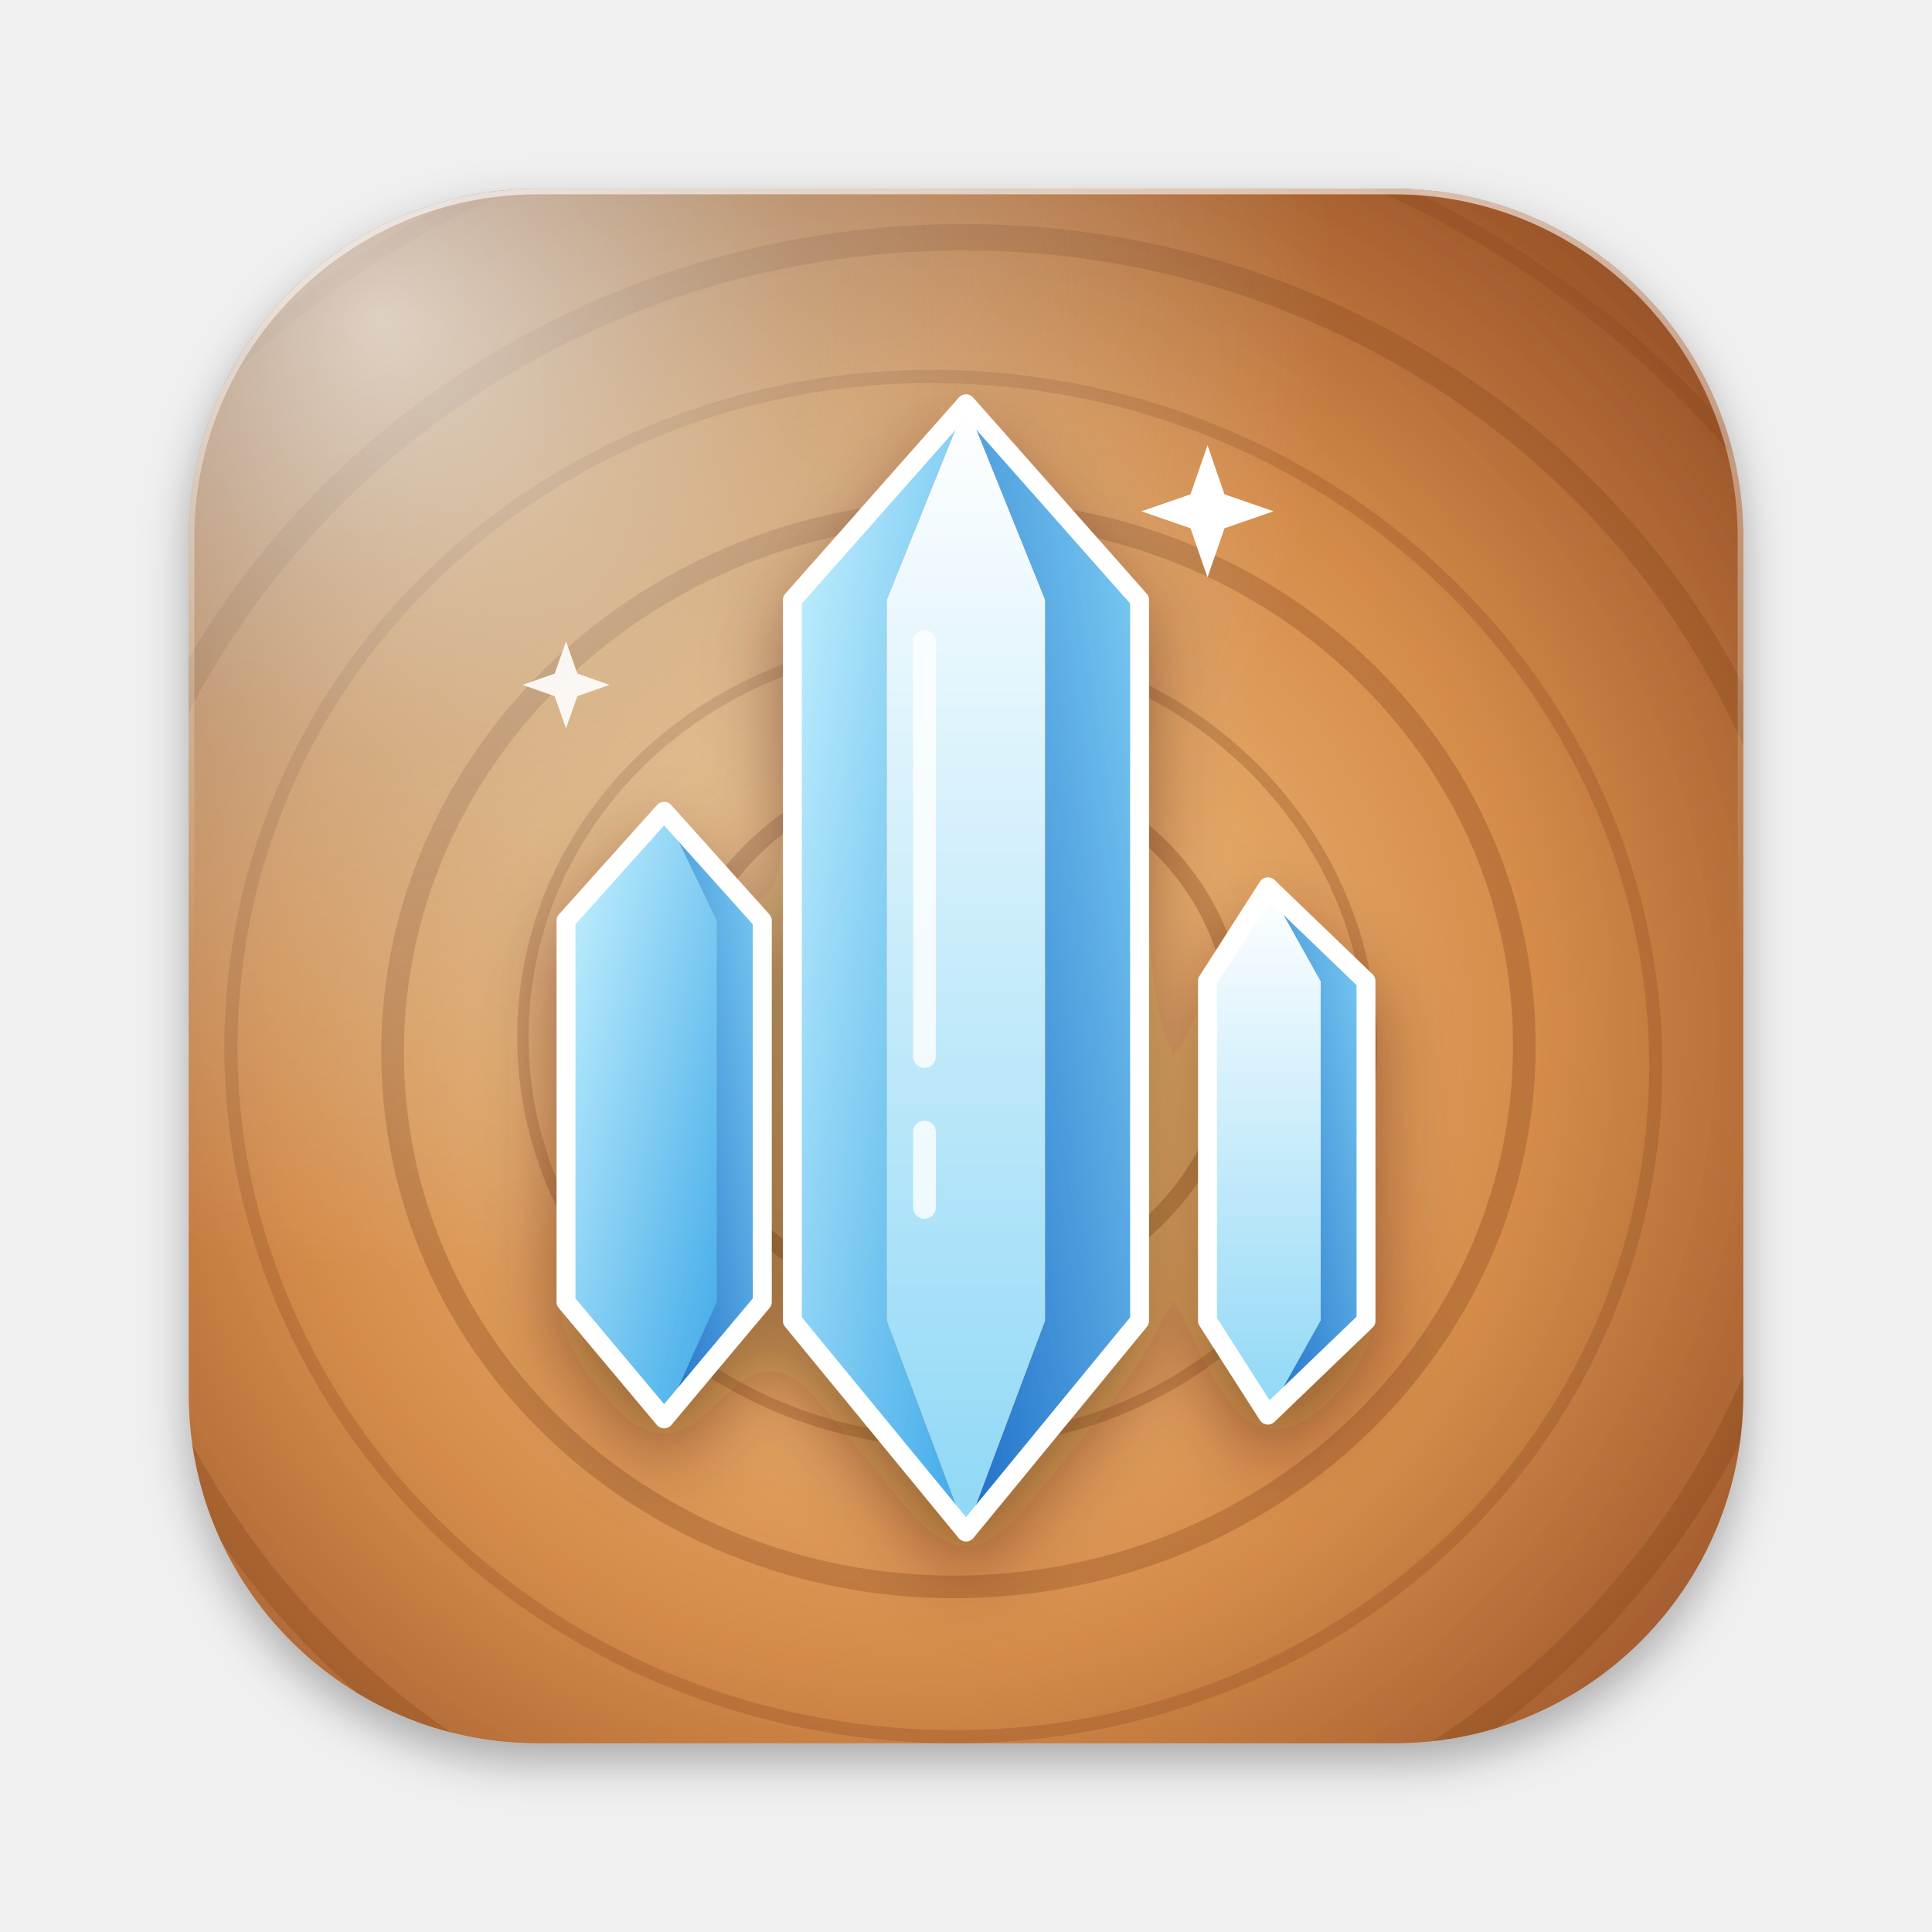
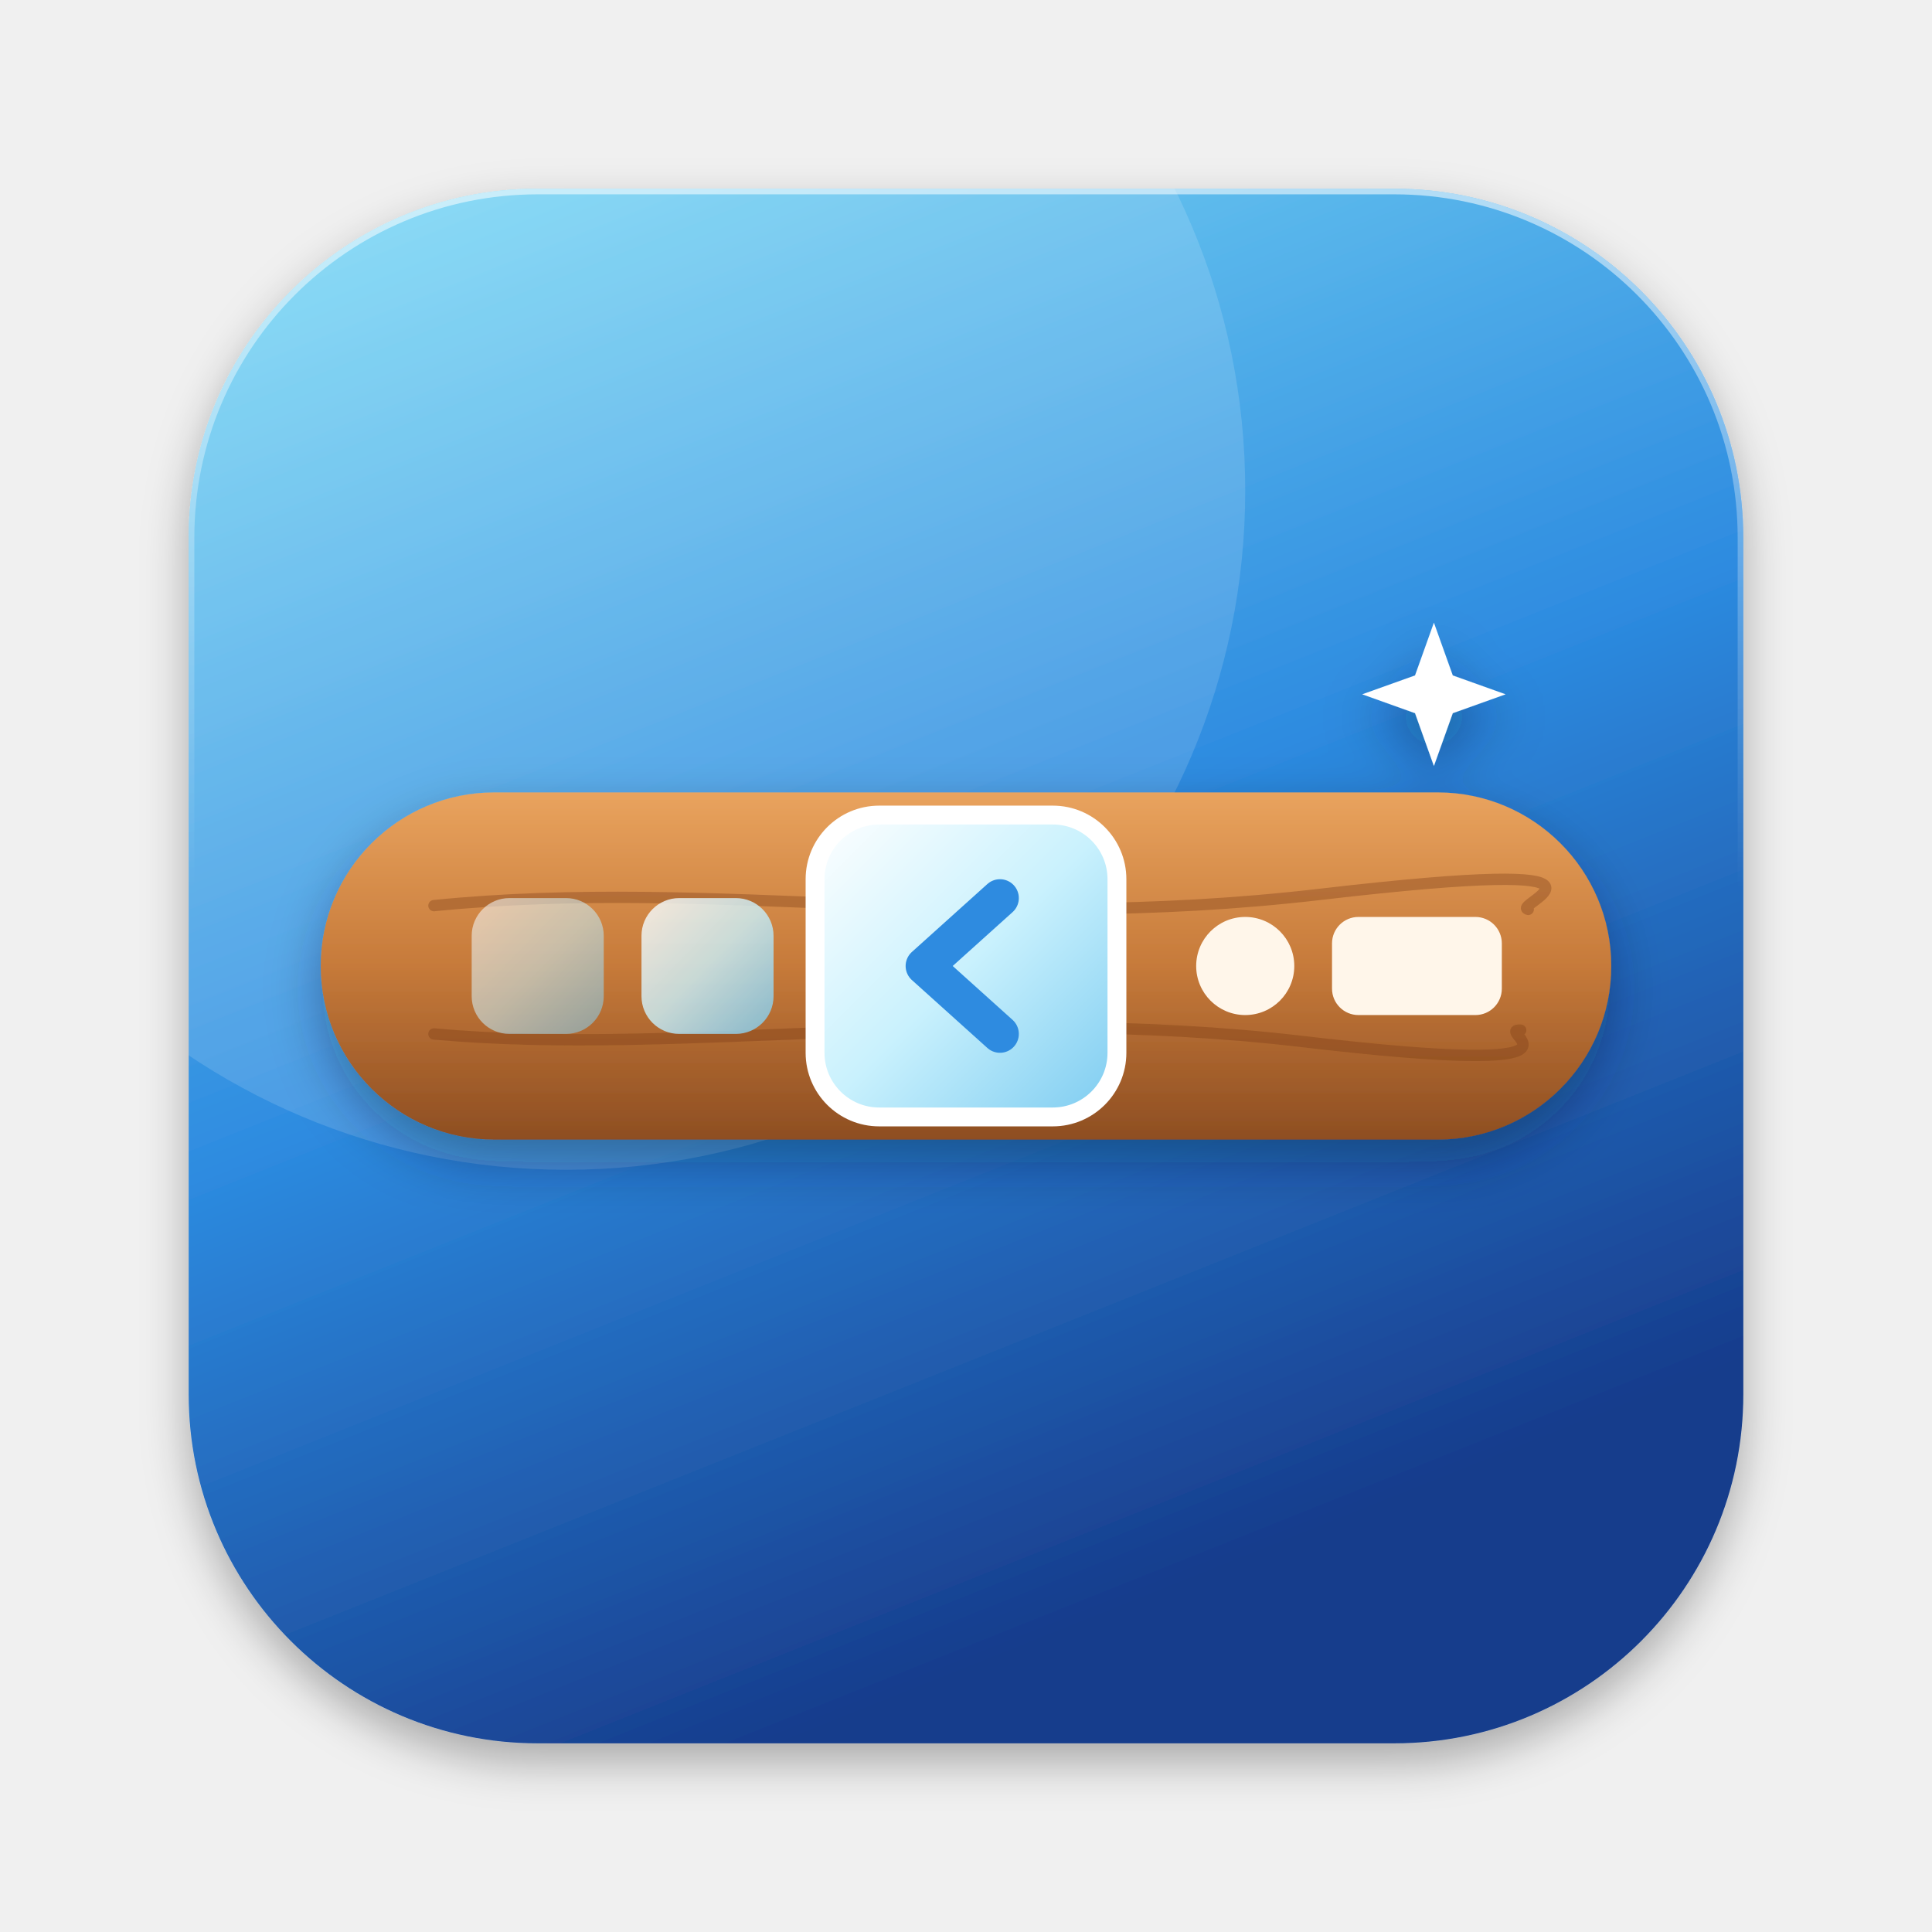
<svg xmlns="http://www.w3.org/2000/svg" viewBox="0 0 1024 1024" width="1024" height="1024">
  <defs>
-     <radialGradient id="wood" cx="0.46" cy="0.54" r="0.75">
+     <clipPath id="sq">
+       <rect x="100" y="100" width="824" height="824" rx="185" />
+     </clipPath>
+     <filter id="tile" x="-10%" y="-10%" width="120%" height="125%">
+       <feDropShadow dx="0" dy="10" stdDeviation="12" flood-opacity="0.3" />
+     </filter>
+     <filter id="soft" x="-20%" y="-20%" width="140%" height="150%">
+       <feDropShadow dx="0" dy="12" stdDeviation="14" flood-color="#0A1A3A" flood-opacity="0.35" />
+     </filter>
+     <linearGradient id="woodPlank" x1="0" y1="0" x2="0" y2="1">
+       <stop offset="0" stop-color="#E9A35E" />
+       <stop offset="0.5" stop-color="#C67A3A" />
+       <stop offset="1" stop-color="#8E4E22" />
+     </linearGradient>
+     <radialGradient id="woodDisc" cx="0.45" cy="0.55" r="0.75">
      <stop offset="0" stop-color="#F6C98A" />
      <stop offset="0.55" stop-color="#D58C4A" />
      <stop offset="1" stop-color="#8A4520" />
    </radialGradient>
-     <radialGradient id="frost" cx="0.12" cy="0.08" r="0.62">
-       <stop offset="0" stop-color="#F2FCFF" stop-opacity="0.7" />
-       <stop offset="0.45" stop-color="#CDEFFC" stop-opacity="0.3" />
-       <stop offset="1" stop-color="#CDEFFC" stop-opacity="0" />
-     </radialGradient>
+     <linearGradient id="night" x1="0" y1="0" x2="0.6" y2="1">
+       <stop offset="0" stop-color="#1D3B7A" />
+       <stop offset="1" stop-color="#0B1838" />
+     </linearGradient>
+     <linearGradient id="sky" x1="0" y1="0" x2="0.4" y2="1">
+       <stop offset="0" stop-color="#7EDBF5" />
+       <stop offset="0.55" stop-color="#2D8BE0" />
+       <stop offset="1" stop-color="#173C8C" />
+     </linearGradient>
+     <linearGradient id="ice" x1="0" y1="0" x2="1" y2="1">
+       <stop offset="0" stop-color="#FFFFFF" />
+       <stop offset="0.5" stop-color="#C9F1FD" />
+       <stop offset="1" stop-color="#7CCBF0" />
+     </linearGradient>
+     <linearGradient id="iceDeep" x1="0" y1="0" x2="0" y2="1">
+       <stop offset="0" stop-color="#E8FAFF" />
+       <stop offset="1" stop-color="#4FB2EA" />
+     </linearGradient>
+     <linearGradient id="glass" x1="0" y1="0" x2="0" y2="1">
+       <stop offset="0" stop-color="#FFFFFF" stop-opacity="0.75" />
+       <stop offset="1" stop-color="#BDEBFA" stop-opacity="0.35" />
+     </linearGradient>
    <linearGradient id="rim" x1="0" y1="0" x2="0" y2="1">
-       <stop offset="0" stop-color="#FFFFFF" stop-opacity="0.6" />
-       <stop offset="0.5" stop-color="#FFFFFF" stop-opacity="0" />
+       <stop offset="0" stop-color="#FFFFFF" stop-opacity="0.55" />
+       <stop offset="0.45" stop-color="#FFFFFF" stop-opacity="0" />
    </linearGradient>
-     <linearGradient id="iceL" x1="0" y1="0" x2="1" y2="1">
-       <stop offset="0" stop-color="#C9F3FF" />
-       <stop offset="1" stop-color="#3FA9E8" />
-     </linearGradient>
-     <linearGradient id="iceC" x1="0" y1="0" x2="0" y2="1">
-       <stop offset="0" stop-color="#FFFFFF" />
-       <stop offset="1" stop-color="#8FD8F6" />
-     </linearGradient>
-     <linearGradient id="iceR" x1="1" y1="0" x2="0" y2="1">
-       <stop offset="0" stop-color="#7FD0F4" />
-       <stop offset="1" stop-color="#1F6FC9" />
-     </linearGradient>
-     <clipPath id="sq">
-       <rect x="100" y="100" width="824" height="824" rx="185" />
-     </clipPath>
-     <filter id="tileShadow" x="-10%" y="-10%" width="120%" height="125%">
-       <feDropShadow dx="0" dy="10" stdDeviation="12" flood-color="#000000" flood-opacity="0.3" />
-     </filter>
-     <filter id="crystalShadow" x="-30%" y="-20%" width="160%" height="150%">
-       <feDropShadow dx="0" dy="18" stdDeviation="20" flood-color="#3A1A08" flood-opacity="0.45" />
-     </filter>
  </defs>
-   <g filter="url(#tileShadow)">
-     <rect x="100" y="100" width="824" height="824" rx="185" fill="url(#wood)" />
+   <g filter="url(#tile)">
+     <rect x="100" y="100" width="824" height="824" rx="185" fill="url(#sky)" />
  </g>
  <g clip-path="url(#sq)">
-     <g fill="none" stroke="#7A3A16" stroke-linecap="round">
-       <path d="M512 470 c40 0 68 34 66 74 c-2 42 -32 70 -70 68 c-40 -2 -66 -34 -64 -72 c2 -40 30 -70 68 -70z" stroke-opacity="0.35" stroke-width="7" />
-       <ellipse cx="506" cy="548" rx="150" ry="142" stroke-opacity="0.30" stroke-width="9" transform="rotate(-8 506 548)" />
-       <ellipse cx="502" cy="552" rx="225" ry="212" stroke-opacity="0.26" stroke-width="6" transform="rotate(6 502 552)" />
-       <ellipse cx="508" cy="556" rx="300" ry="285" stroke-opacity="0.28" stroke-width="12" transform="rotate(-4 508 556)" />
-       <ellipse cx="500" cy="560" rx="378" ry="360" stroke-opacity="0.22" stroke-width="7" transform="rotate(9 500 560)" />
-       <ellipse cx="506" cy="566" rx="460" ry="440" stroke-opacity="0.26" stroke-width="14" transform="rotate(-6 506 566)" />
-       <ellipse cx="500" cy="570" rx="545" ry="522" stroke-opacity="0.20" stroke-width="8" />
+     <circle cx="300" cy="260" r="360" fill="#FFFFFF" opacity="0.14" />
+   </g>
+   <g filter="url(#soft)">
+     <rect x="170" y="420" width="684" height="184" rx="92" fill="url(#woodPlank)" />
+     <g fill="none" stroke="#7A3A16" stroke-opacity="0.35" stroke-width="6" stroke-linecap="round">
+       <path d="M230 480 C380 465 520 495 700 474 S800 480 810 482" />
+       <path d="M230 548 C360 560 520 532 690 552 S790 545 806 546" />
    </g>
-     <rect x="100" y="100" width="824" height="824" fill="url(#frost)" />
+     <g>
+       <rect x="250" y="476" width="70" height="72" rx="20" fill="url(#ice)" opacity="0.55" />
+       <rect x="340" y="476" width="70" height="72" rx="20" fill="url(#ice)" opacity="0.8" />
+     </g>
+     <g transform="translate(512 512)">
+       <rect x="-80" y="-80" width="160" height="160" rx="34" fill="url(#ice)" stroke="#FFFFFF" stroke-width="10" />
+       <path d="M18 -36 l-40 36 40 36" fill="none" stroke="#2D8BE0" stroke-width="20" stroke-linecap="round" stroke-linejoin="round" />
+     </g>
+     <g fill="#FFF6EA">
+       <circle cx="660" cy="512" r="26" />
+       <rect x="706" y="486" width="90" height="52" rx="14" />
+     </g>
+     <path d="M760 330 l10 28 28 10 -28 10 -10 28 -10 -28 -28 -10 28 -10z" fill="#FFFFFF" />
+   </g>
+   <g clip-path="url(#sq)">
    <rect x="100" y="100" width="824" height="824" rx="185" fill="none" stroke="url(#rim)" stroke-width="6" />
  </g>
-   <g filter="url(#crystalShadow)" stroke-linejoin="round">
-     <polygon points="512,214 420,318 420,700 512,812 470,700 470,318" fill="url(#iceL)" />
-     <polygon points="512,214 470,318 470,700 512,812 554,700 554,318" fill="url(#iceC)" />
-     <polygon points="512,214 554,318 554,700 512,812 604,700 604,318" fill="url(#iceR)" />
-     <polygon points="352,430 300,488 300,690 352,752 380,690 380,488" fill="url(#iceL)" />
-     <polygon points="352,430 380,488 380,690 352,752 404,690 404,488" fill="url(#iceR)" />
-     <polygon points="672,470 640,520 640,700 672,750 700,700 700,520" fill="url(#iceC)" />
-     <polygon points="672,470 700,520 700,700 672,750 724,700 724,520" fill="url(#iceR)" />
-     <g fill="none" stroke="#FFFFFF" stroke-width="10">
-       <polygon points="512,214 604,318 604,700 512,812 420,700 420,318" />
-       <polygon points="352,430 404,488 404,690 352,752 300,690 300,488" />
-       <polygon points="672,470 724,520 724,700 672,750 640,700 640,520" />
-     </g>
-   </g>
-   <g stroke="#FFFFFF" stroke-linecap="round" fill="none">
-     <line x1="490" y1="340" x2="490" y2="560" stroke-width="12" stroke-opacity="0.8" />
-     <line x1="490" y1="600" x2="490" y2="640" stroke-width="12" stroke-opacity="0.8" />
-   </g>
-   <path d="M640 236 l9 26 26 9 -26 9 -9 26 -9 -26 -26 -9 26 -9z" fill="#FFFFFF" />
-   <path d="M300 340 l6 17 17 6 -17 6 -6 17 -6 -17 -17 -6 17 -6z" fill="#FFFFFF" fill-opacity="0.9" />
</svg>
